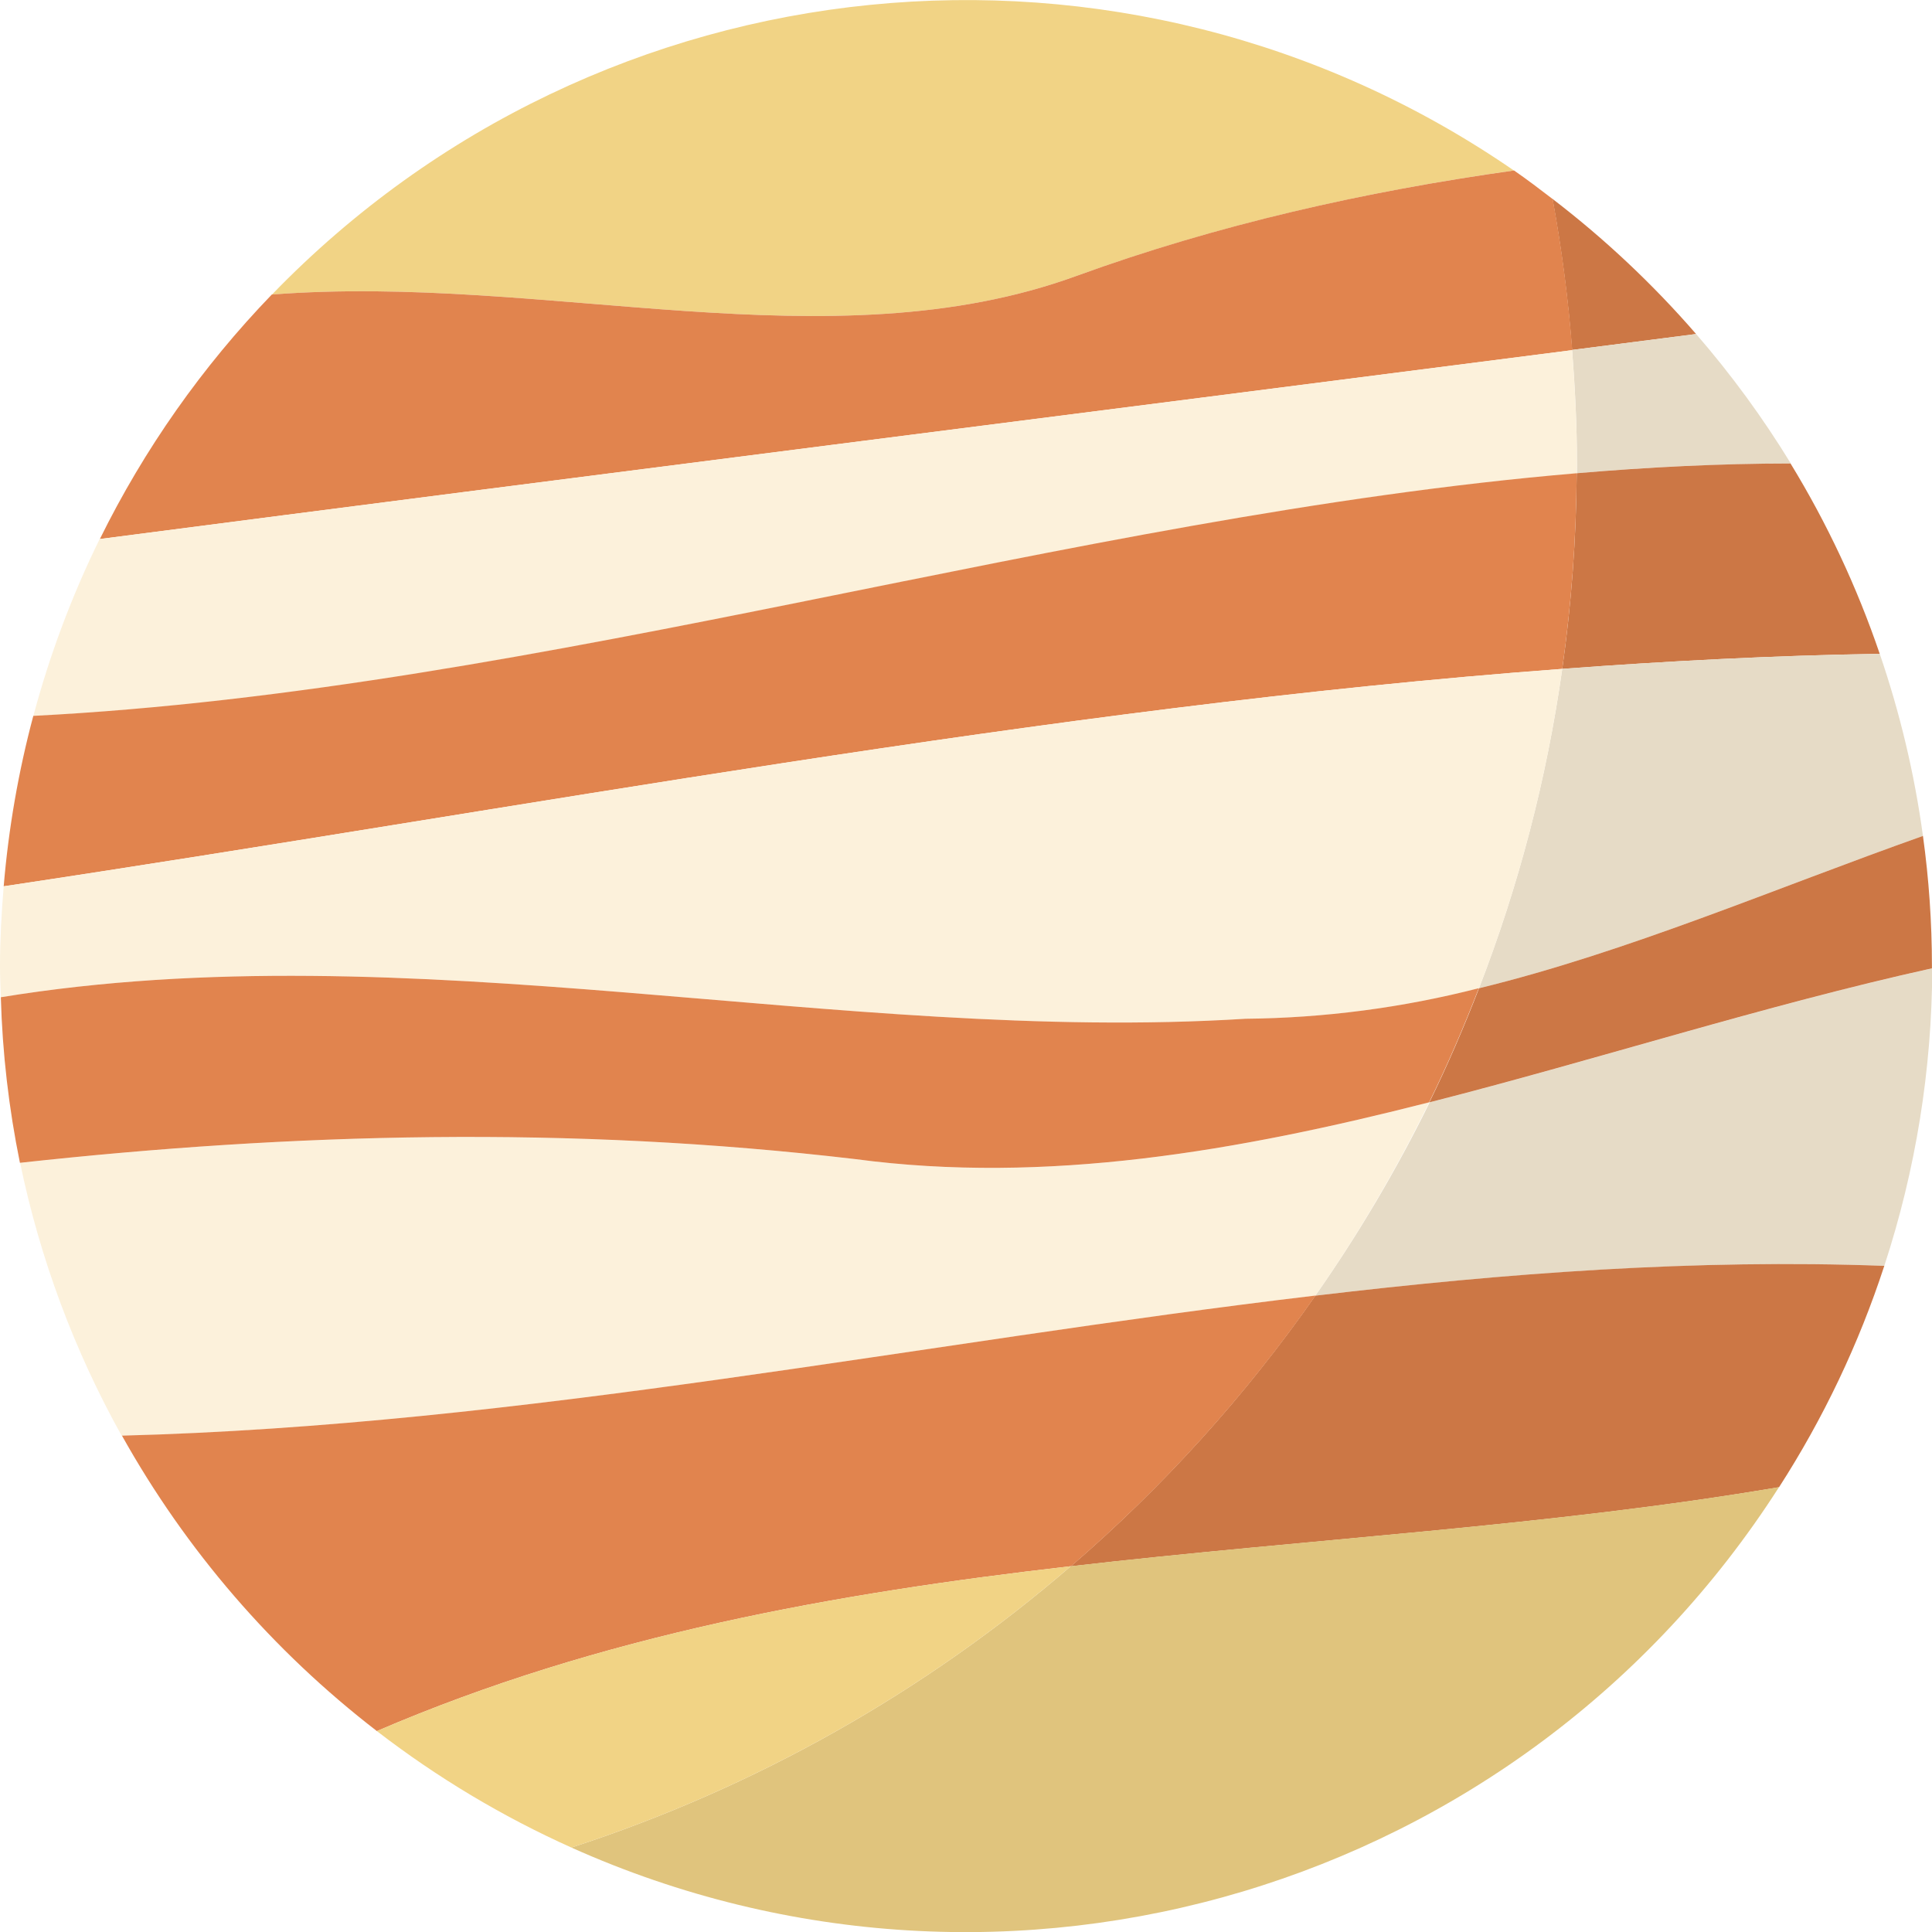
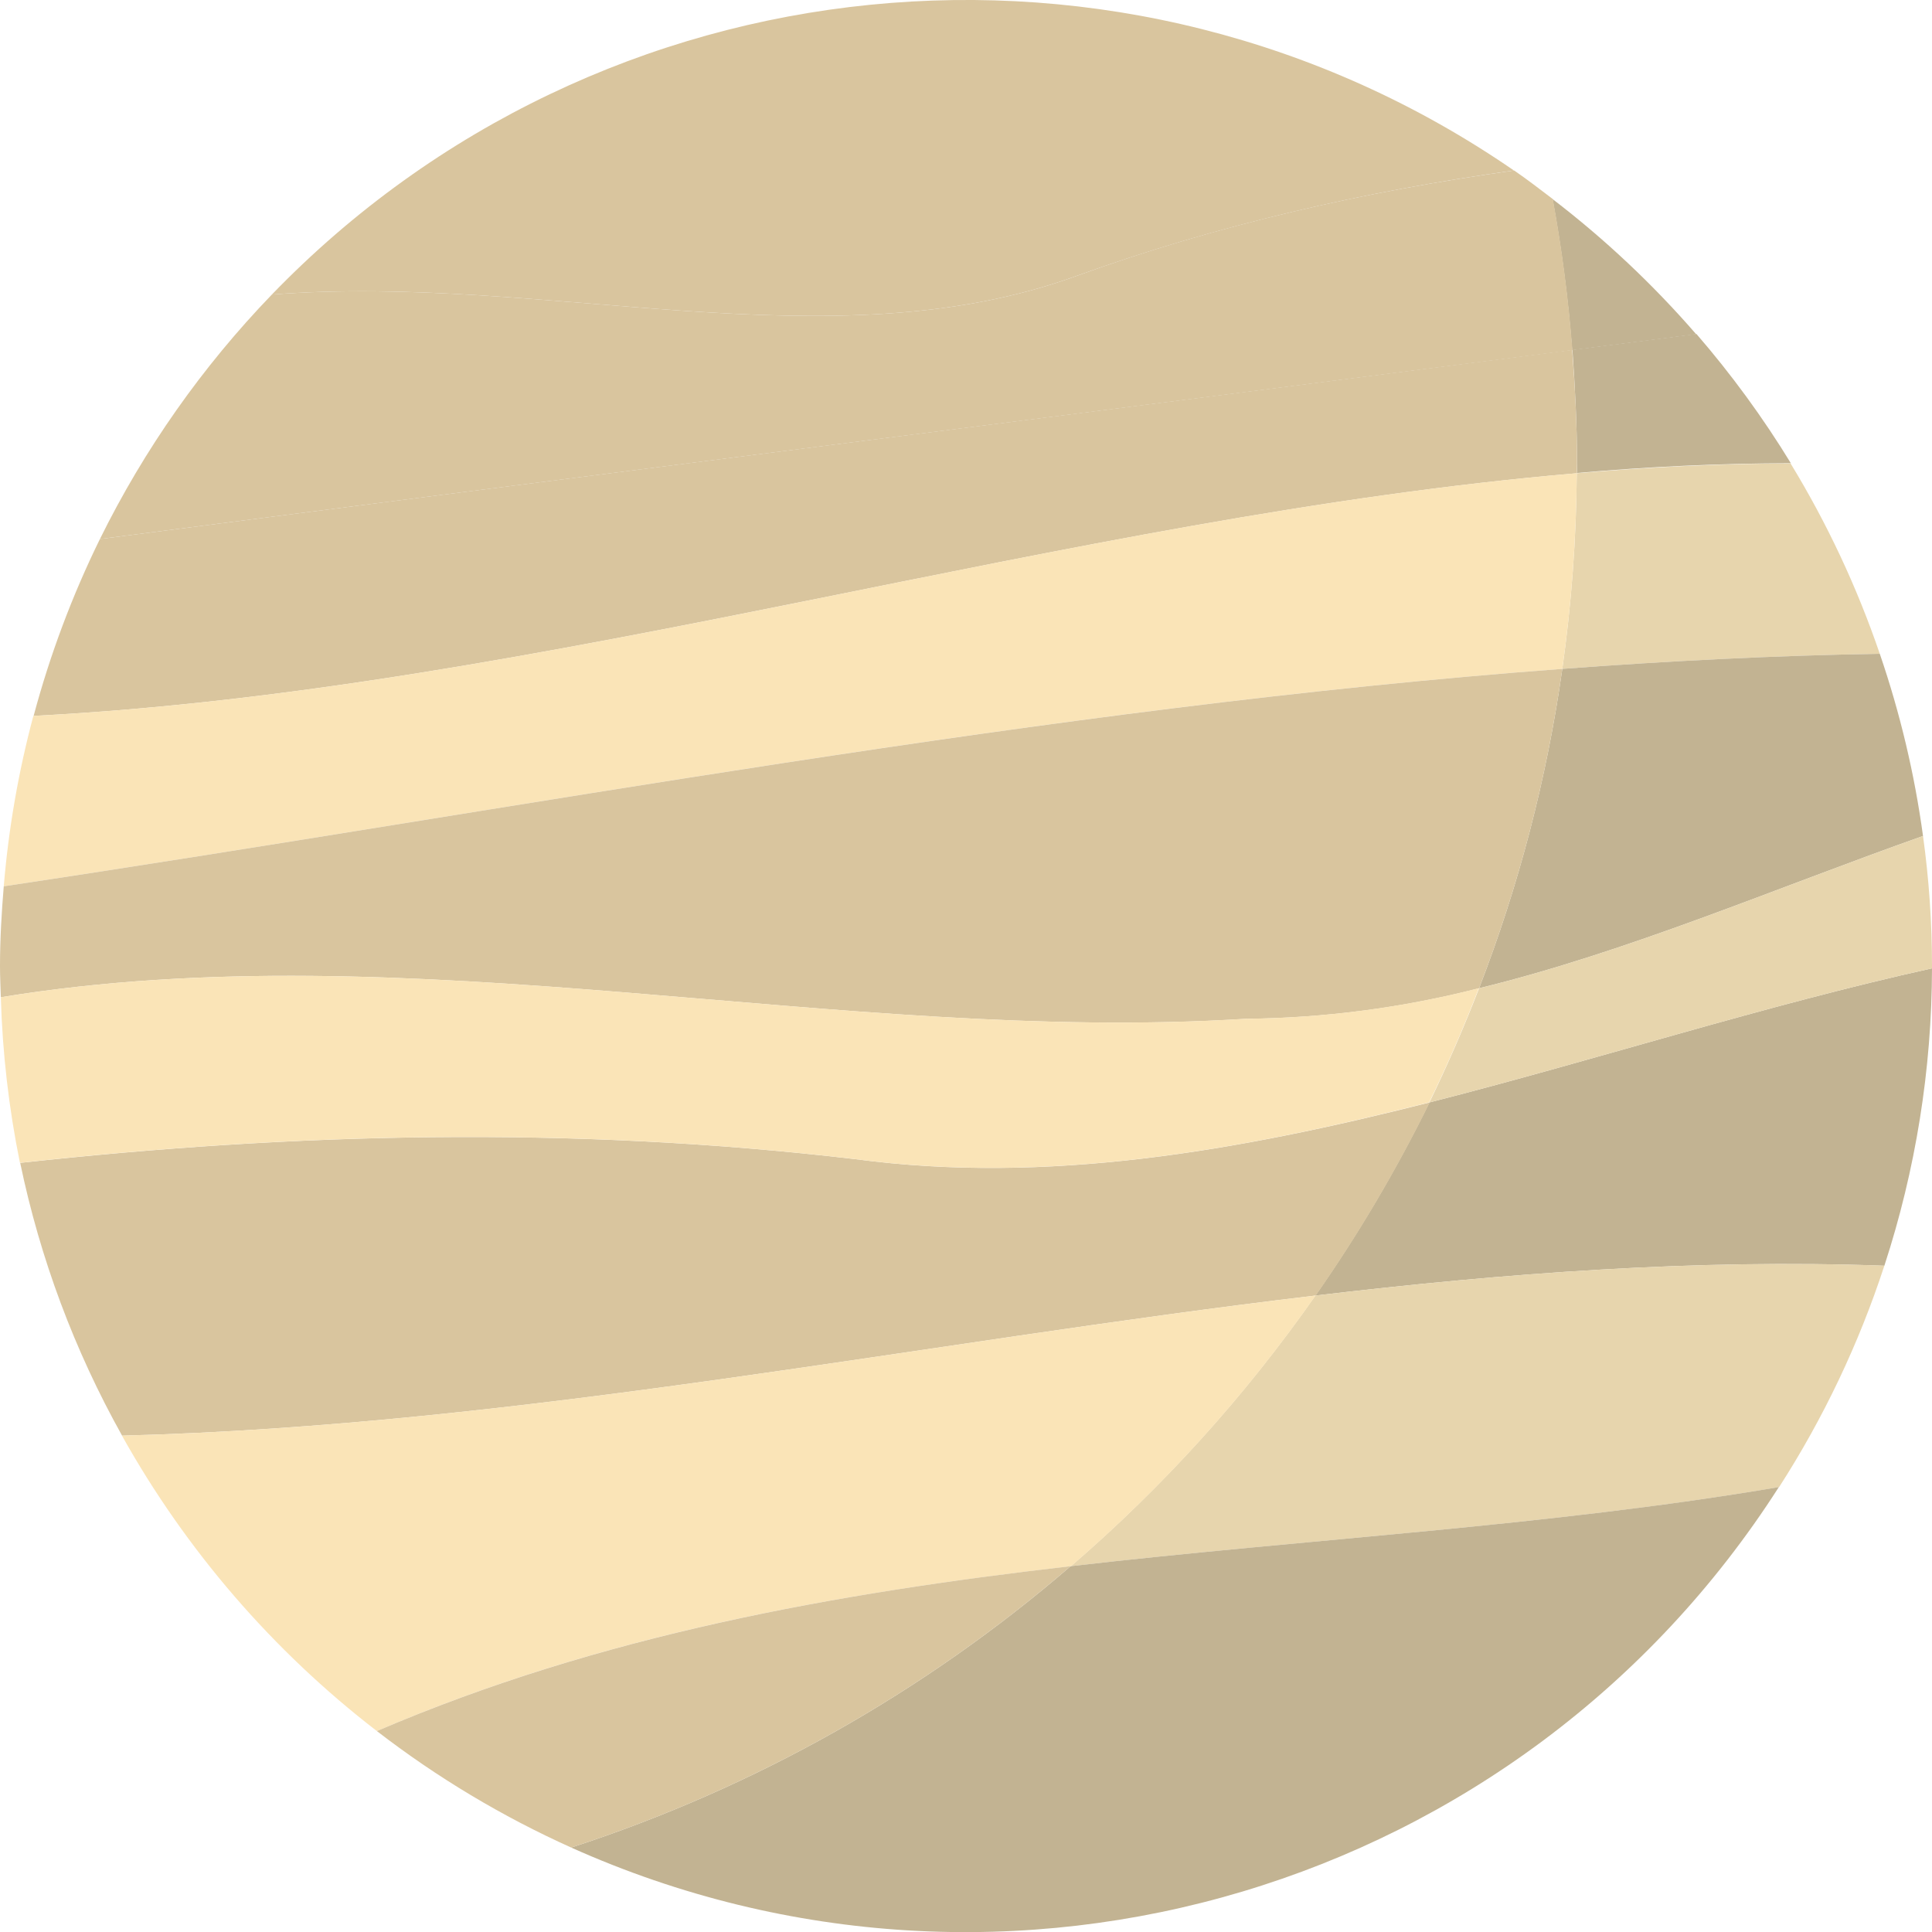
<svg xmlns="http://www.w3.org/2000/svg" id="Layer_1" data-name="Layer 1" viewBox="0 0 303.37 303.37">
  <defs>
-     <style>.cls-1{fill:#cc7745;}.cls-2{fill:#e6dbc6;}.cls-3{fill:#e0c47d;}.cls-4{fill:#f1d385;}.cls-5{fill:#e1844e;}.cls-6{fill:#fcf1db;}</style>
+     <style>.cls-1{fill:#c2b392;}.cls-2{fill:#e7d5ad;}.cls-3{fill:#d9c59e;}.cls-4{fill:#fae4b7;}</style>
  </defs>
-   <path class="cls-1" d="M302.92,90a153,153,0,0,0-22.55-21.22,228.07,228.07,0,0,1,3.08,23.72Z" transform="translate(-36.59 -37.55)" />
-   <path class="cls-2" d="M284.21,110.33c0,.51,0,1,0,1.53,11.25-1,22.45-1.51,33.58-1.53A151.86,151.86,0,0,0,302.92,90l-19.47,2.5C283.9,98.41,284.21,104.33,284.21,110.33Z" transform="translate(-36.59 -37.55)" />
-   <path class="cls-1" d="M281.9,142.58c16.72-1.25,33.35-2.1,49.85-2.37a150.4,150.4,0,0,0-14-29.88c-11.13,0-22.33.57-33.58,1.53A230.51,230.51,0,0,1,281.9,142.58Z" transform="translate(-36.59 -37.55)" />
-   <path class="cls-2" d="M243.13,241c29.95-3.54,59.75-5.76,89.34-4.68A151.49,151.49,0,0,0,340,189.6c-26.3,5.82-52.61,14.35-78.92,21.05A227.84,227.84,0,0,1,243.13,241Z" transform="translate(-36.59 -37.55)" />
-   <path class="cls-1" d="M243.13,241a229.46,229.46,0,0,1-38.4,42.5c37.48-4.32,75.09-6.28,111.21-12.42a150.63,150.63,0,0,0,16.53-34.76C302.88,235.22,273.08,237.44,243.13,241Z" transform="translate(-36.59 -37.55)" />
-   <path class="cls-3" d="M126.31,327.66a151.53,151.53,0,0,0,189.63-56.6c-36.12,6.14-73.73,8.1-111.21,12.42A228,228,0,0,1,126.31,327.66Z" transform="translate(-36.59 -37.55)" />
-   <path class="cls-2" d="M268.83,192.73c23.45-5.73,46.21-15.59,69.71-23.92a151.28,151.28,0,0,0-6.79-28.6c-16.5.27-33.13,1.12-49.85,2.37A226.34,226.34,0,0,1,268.83,192.73Z" transform="translate(-36.59 -37.55)" />
-   <path class="cls-1" d="M338.54,168.81c-23.5,8.33-46.26,18.19-69.71,23.92-2.36,6.1-4.94,12.09-7.8,17.92,26.31-6.7,52.62-15.23,78.92-21.05,0-.12,0-.25,0-.37A149.52,149.52,0,0,0,338.54,168.81Z" transform="translate(-36.59 -37.55)" />
-   <path class="cls-4" d="M205.61,80.88c22.1-8,45.15-13.25,68.69-16.56a151.59,151.59,0,0,0-195,19.48C122.46,80.46,166.89,95,205.61,80.88Z" transform="translate(-36.59 -37.55)" />
-   <path class="cls-5" d="M205.61,80.88C166.89,95,122.46,80.46,79.27,83.8a152.38,152.38,0,0,0-27,38.39c76.13-9.89,154.41-19.78,231.21-29.66a228.07,228.07,0,0,0-3.08-23.72c-2-1.54-4-3.06-6.07-4.49C250.76,67.63,227.71,72.85,205.61,80.88Z" transform="translate(-36.59 -37.55)" />
-   <path class="cls-6" d="M284.21,110.33c0-6-.31-11.92-.76-17.8-76.8,9.88-155.08,19.77-231.21,29.66A151.75,151.75,0,0,0,41.82,150c80.25-4.11,162.59-31.34,242.35-38.1C284.17,111.35,284.21,110.84,284.21,110.33Z" transform="translate(-36.59 -37.55)" />
-   <path class="cls-5" d="M284.17,111.86c-79.76,6.76-162.1,34-242.35,38.1a153.22,153.22,0,0,0-4.65,26.76c81.33-12.18,164.05-28.14,244.73-34.14A230.51,230.51,0,0,0,284.17,111.86Z" transform="translate(-36.59 -37.55)" />
-   <path class="cls-6" d="M170.94,219.57c-45-5.3-88.42-4.1-131.19.58A150.86,150.86,0,0,0,55.7,263c62.74-1.62,125.39-14.67,187.43-22A227.84,227.84,0,0,0,261,210.65C231,218.31,201,223.57,170.94,219.57Z" transform="translate(-36.59 -37.55)" />
-   <path class="cls-5" d="M95.77,309.37c35.14-15.11,72-21.64,109-25.89a229.46,229.46,0,0,0,38.4-42.5c-62,7.33-124.69,20.38-187.43,22A152.44,152.44,0,0,0,95.77,309.37Z" transform="translate(-36.59 -37.55)" />
-   <path class="cls-4" d="M95.77,309.37a152.1,152.1,0,0,0,30.54,18.29,228,228,0,0,0,78.42-44.18C167.75,287.73,130.91,294.26,95.77,309.37Z" transform="translate(-36.59 -37.55)" />
-   <path class="cls-6" d="M37.17,176.72c-.34,4.13-.58,8.29-.58,12.51,0,1.65.07,3.28.13,4.91,64.33-10.53,131.73,7.38,195.48,3.39a153.39,153.39,0,0,0,36.63-4.8,226.34,226.34,0,0,0,13.07-50.15C201.22,148.58,118.5,164.54,37.17,176.72Z" transform="translate(-36.59 -37.55)" />
-   <path class="cls-5" d="M36.72,194.14a151.42,151.42,0,0,0,3,26c42.77-4.68,86.17-5.88,131.19-.58,30,4,60.06-1.26,90.09-8.92,2.86-5.83,5.44-11.82,7.8-17.92a153.39,153.39,0,0,1-36.63,4.8C168.45,201.52,101.05,183.61,36.72,194.14Z" transform="translate(-36.59 -37.55)" />
+   <path class="cls-1" d="M314.65,100.74A153,153,0,0,0,292.1,79.52a228.42,228.42,0,0,1,3.08,23.72Z" transform="translate(-48.31 -48.26)" />
+   <path class="cls-1" d="M295.94,121c0,.52,0,1,0,1.53,11.25-1,22.44-1.51,33.58-1.53a152.51,152.51,0,0,0-14.83-20.3l-19.47,2.5C295.63,109.12,295.94,115,295.94,121Z" transform="translate(-48.31 -48.26)" />
+   <path class="cls-2" d="M293.63,153.29c16.71-1.25,33.34-2.1,49.85-2.37a151.53,151.53,0,0,0-14-29.88c-11.14,0-22.33.57-33.58,1.53A230.51,230.51,0,0,1,293.63,153.29Z" transform="translate(-48.31 -48.26)" />
+   <path class="cls-1" d="M254.86,251.69c29.94-3.54,59.74-5.76,89.34-4.68a151.39,151.39,0,0,0,7.48-46.7c-26.3,5.82-52.61,14.35-78.92,21.06A229.45,229.45,0,0,1,254.86,251.69Z" transform="translate(-48.31 -48.26)" />
+   <path class="cls-2" d="M254.86,251.69a230.17,230.17,0,0,1-38.4,42.5c37.47-4.32,75.09-6.28,111.21-12.42A150.84,150.84,0,0,0,344.2,247C314.6,245.93,284.8,248.15,254.86,251.69Z" transform="translate(-48.31 -48.26)" />
+   <path class="cls-1" d="M138,338.37a151.53,151.53,0,0,0,189.63-56.6c-36.12,6.14-73.74,8.1-111.21,12.42A228.09,228.09,0,0,1,138,338.37Z" transform="translate(-48.31 -48.26)" />
+   <path class="cls-1" d="M280.56,203.44c23.44-5.73,46.21-15.59,69.71-23.91a151.19,151.19,0,0,0-6.79-28.61c-16.51.27-33.14,1.12-49.85,2.37A226.89,226.89,0,0,1,280.56,203.44Z" transform="translate(-48.31 -48.26)" />
+   <path class="cls-2" d="M350.27,179.53c-23.5,8.32-46.27,18.18-69.71,23.91q-3.54,9.15-7.8,17.93c26.31-6.71,52.62-15.24,78.92-21.06,0-.12,0-.25,0-.37A149.26,149.26,0,0,0,350.27,179.53Z" transform="translate(-48.31 -48.26)" />
+   <path class="cls-3" d="M217.34,91.59c22.1-8,45.15-13.25,68.69-16.56A151.59,151.59,0,0,0,91,94.51C134.19,91.17,178.62,105.67,217.34,91.59Z" transform="translate(-48.31 -48.26)" />
+   <path class="cls-3" d="M217.34,91.59c-38.72,14.08-83.15-.42-126.34,2.92A152.59,152.59,0,0,0,64,132.9c76.14-9.89,154.42-19.77,231.22-29.66a228.42,228.42,0,0,0-3.08-23.72c-2-1.53-4-3.06-6.07-4.49C262.49,78.34,239.44,83.56,217.34,91.59Z" transform="translate(-48.31 -48.26)" />
+   <path class="cls-3" d="M295.94,121c0-6-.31-11.92-.76-17.8C218.38,113.13,140.1,123,64,132.9a152.45,152.45,0,0,0-10.41,27.77c80.25-4.11,162.59-31.34,242.35-38.1C295.9,122.06,295.94,121.56,295.94,121Z" transform="translate(-48.31 -48.26)" />
+   <path class="cls-4" d="M295.9,122.57c-79.76,6.76-162.1,34-242.35,38.1a152.29,152.29,0,0,0-4.65,26.76c81.33-12.18,164-28.14,244.73-34.14A230.51,230.51,0,0,0,295.9,122.57Z" transform="translate(-48.31 -48.26)" />
+   <path class="cls-3" d="M182.66,230.28c-45-5.3-88.41-4.1-131.18.58a150.56,150.56,0,0,0,16,42.83c62.74-1.61,125.39-14.67,187.43-22a229.45,229.45,0,0,0,17.9-30.32C242.73,229,212.7,234.29,182.66,230.28Z" transform="translate(-48.31 -48.26)" />
+   <path class="cls-4" d="M107.49,320.08c35.14-15.11,72-21.64,109-25.89a230.17,230.17,0,0,0,38.4-42.5c-62,7.33-124.69,20.39-187.43,22A152.55,152.55,0,0,0,107.49,320.08Z" transform="translate(-48.31 -48.26)" />
+   <path class="cls-3" d="M107.49,320.08A152.17,152.17,0,0,0,138,338.37a228.09,228.09,0,0,0,78.42-44.18C179.48,298.44,142.63,305,107.49,320.08Z" transform="translate(-48.31 -48.26)" />
+   <path class="cls-3" d="M48.9,187.43c-.34,4.13-.59,8.29-.59,12.51,0,1.65.08,3.28.13,4.91,64.34-10.53,131.74,7.38,195.48,3.39a153.47,153.47,0,0,0,36.64-4.8,226.89,226.89,0,0,0,13.07-50.15C213,159.29,130.23,175.25,48.9,187.43Z" transform="translate(-48.31 -48.26)" />
+   <path class="cls-4" d="M48.44,204.85a152.31,152.31,0,0,0,3,26c42.77-4.68,86.16-5.88,131.18-.58,30,4,60.07-1.26,90.1-8.91q4.28-8.76,7.8-17.93a153.47,153.47,0,0,1-36.64,4.8C180.18,212.23,112.78,194.32,48.44,204.85Z" transform="translate(-48.31 -48.26)" />
</svg>
